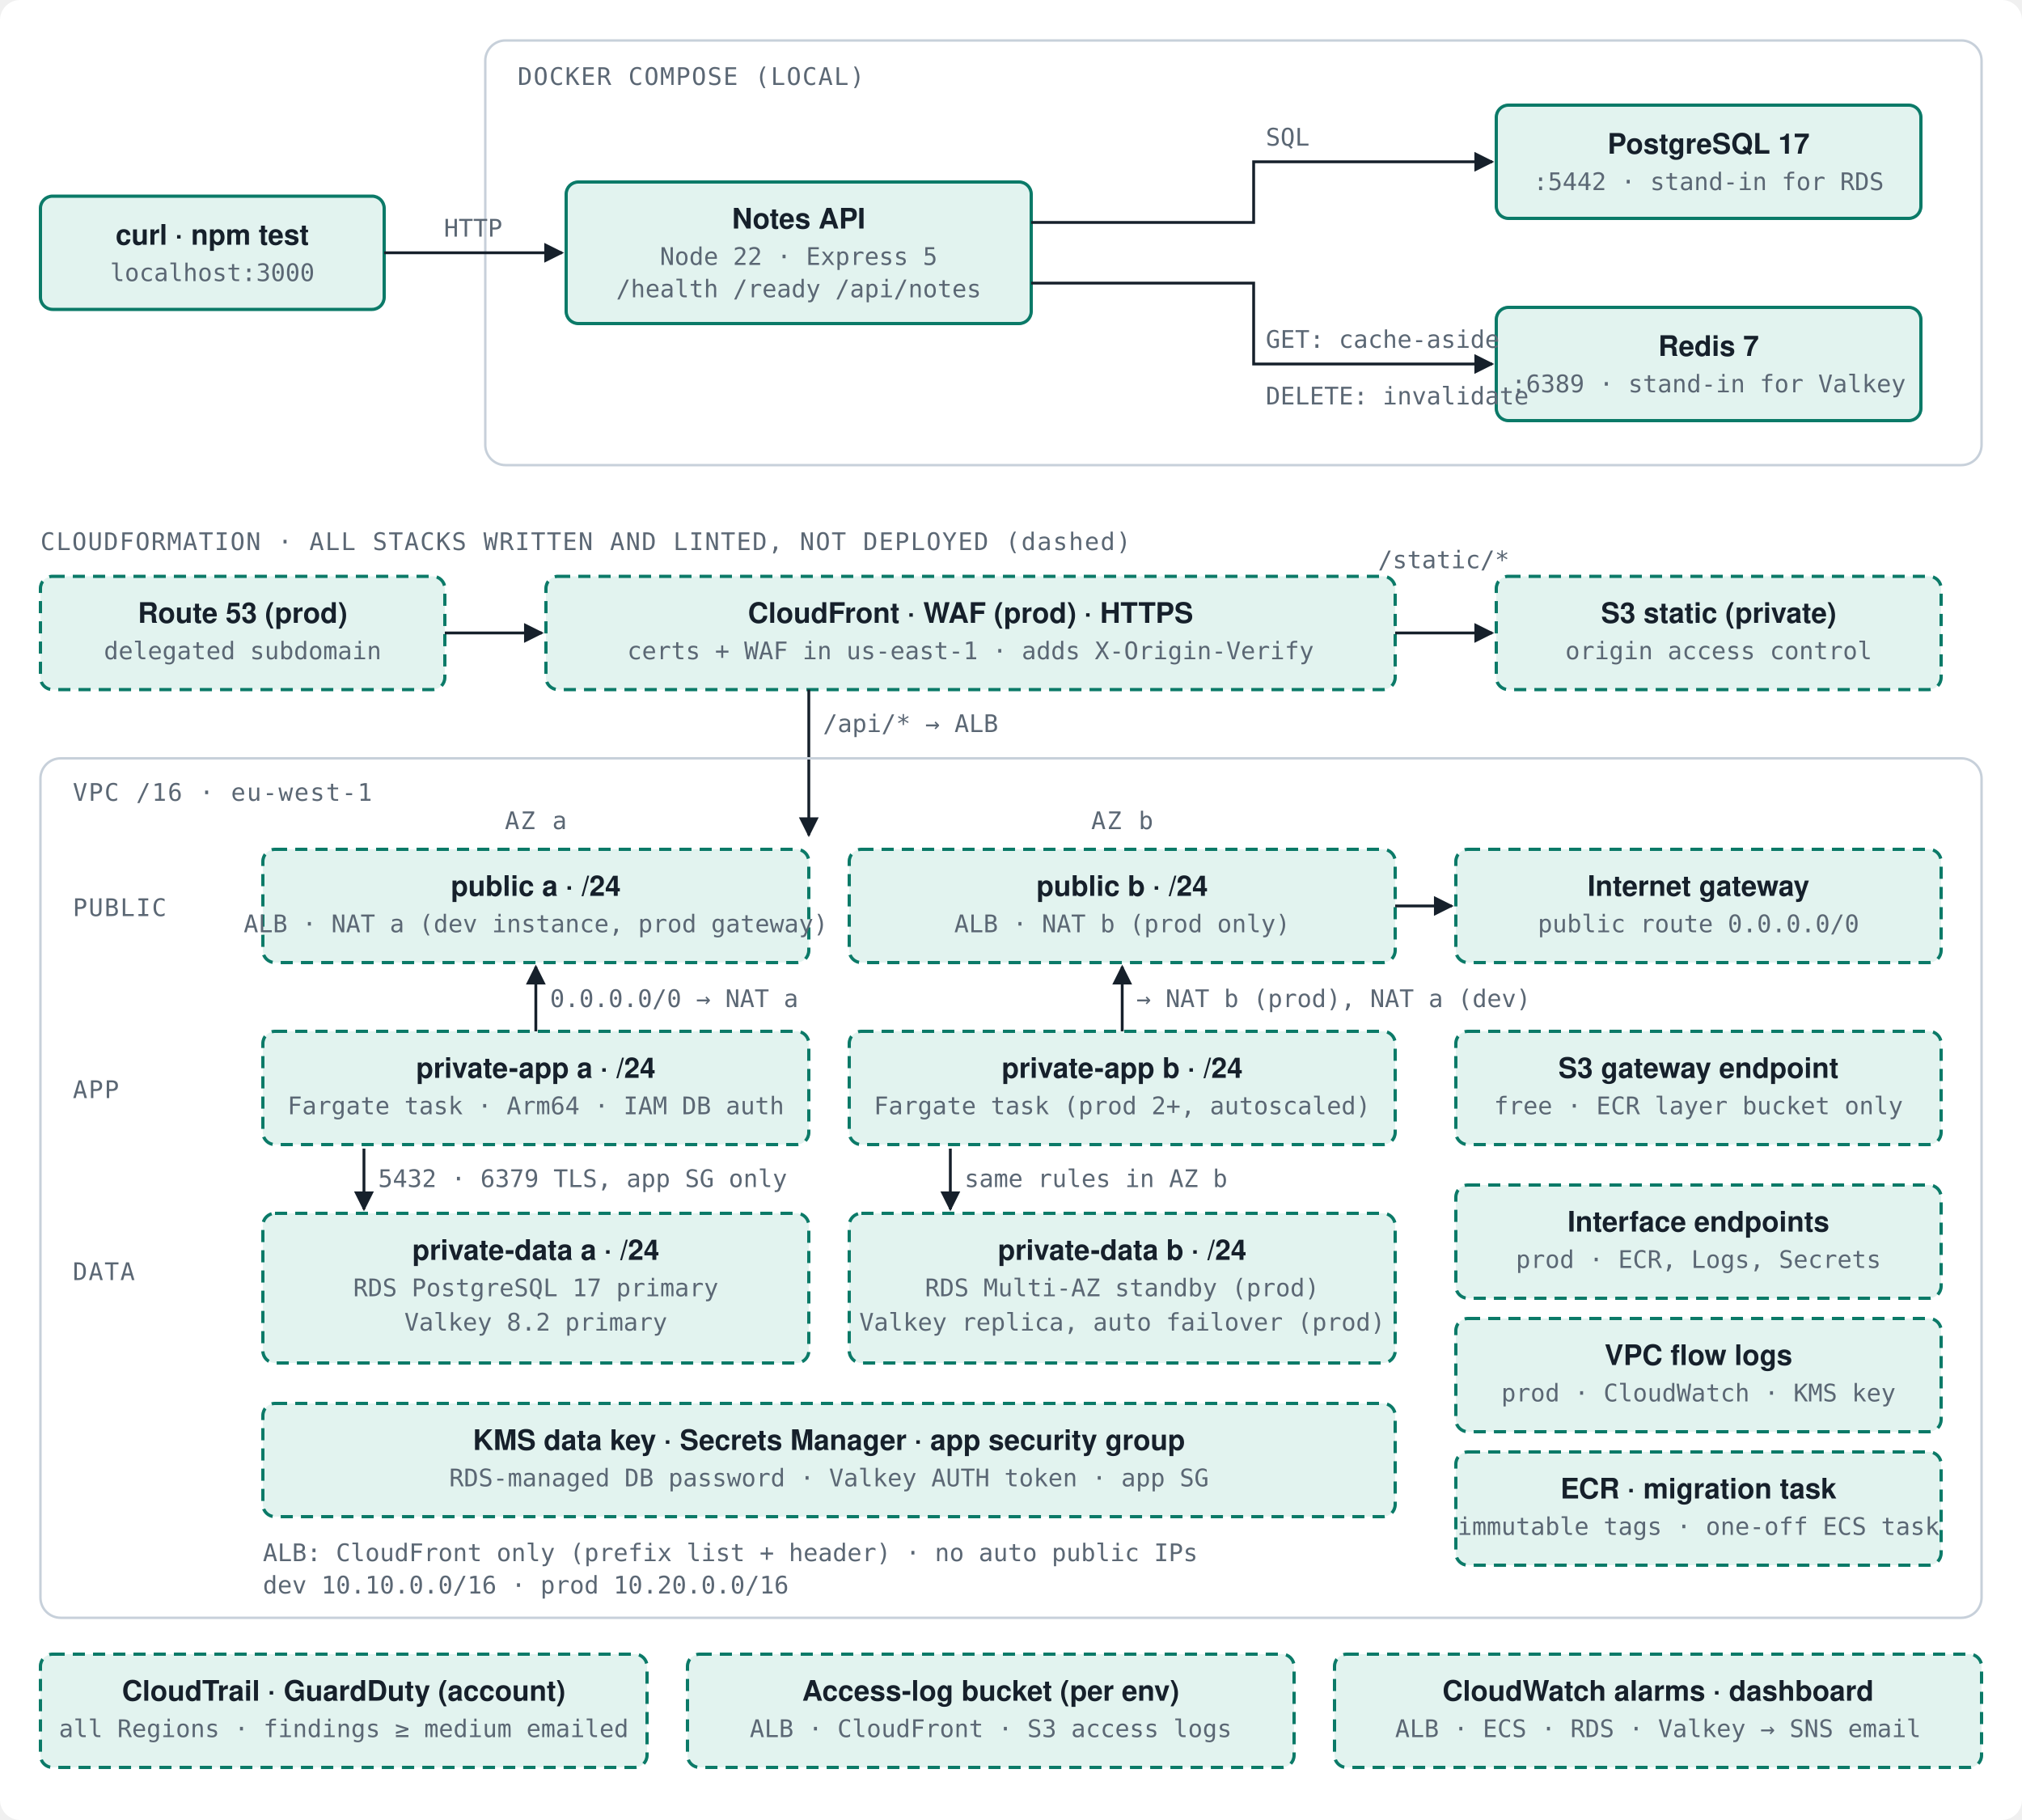
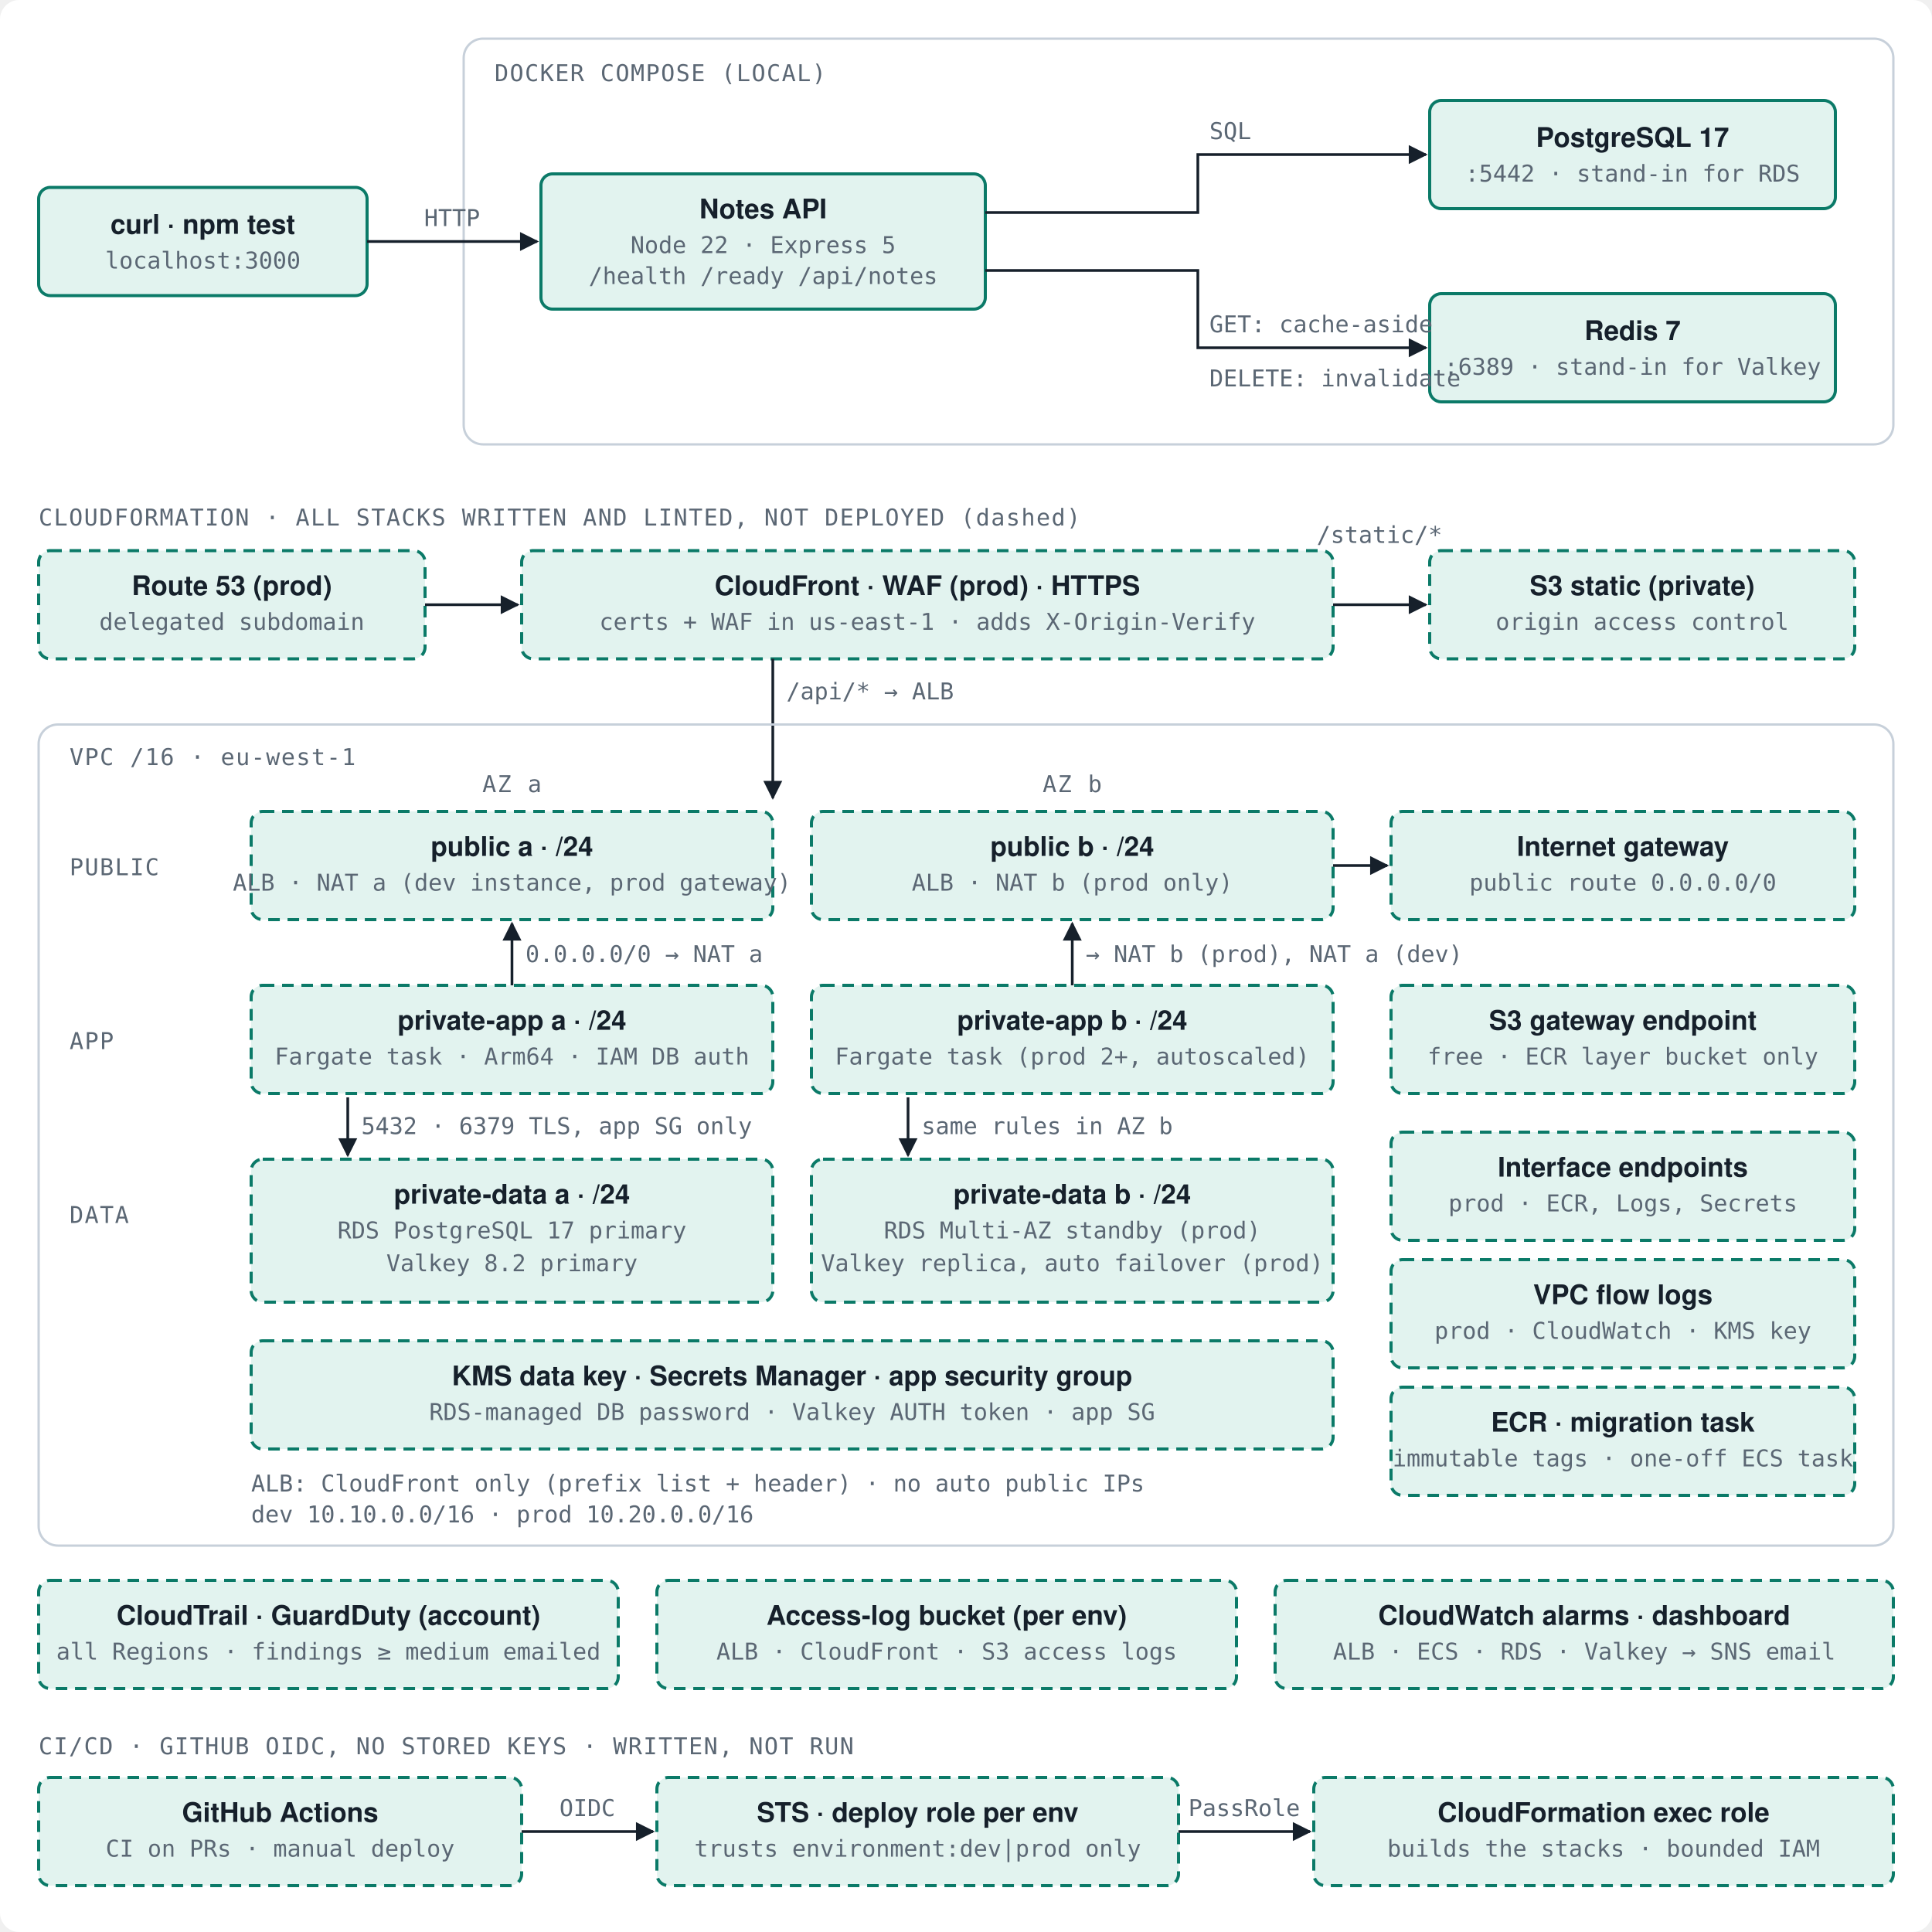
- <svg xmlns="http://www.w3.org/2000/svg" viewBox="0 0 1000 900" width="1000" height="900" role="img" aria-labelledby="title desc">
+ <svg xmlns="http://www.w3.org/2000/svg" viewBox="0 0 1000 1000" width="1000" height="1000" role="img" aria-labelledby="title desc">
  <style>
    .bg { fill: #ffffff; }
    .box { fill: #e2f3ef; stroke: #0b7a68; stroke-width: 1.6; }
    .box.code { stroke-dasharray: 6 4; }
    .zone { fill: none; stroke: #c7d0da; stroke-width: 1.2; }
    .t { fill: #16202b; font: 600 14px "Segoe UI", -apple-system, Helvetica, Arial, sans-serif; }
    .s, .el { fill: #5b6774; font: 12px ui-monospace, "SFMono-Regular", Consolas, monospace; }
    .z { fill: #5b6774; font: 12px ui-monospace, "SFMono-Regular", Consolas, monospace; letter-spacing: .05em; }
    .e { stroke: #16202b; stroke-width: 1.4; fill: none; }
    .head { fill: #16202b; }
    @media (prefers-color-scheme: dark) {
      .bg { fill: #0d1117; }
      .box { fill: #143029; stroke: #45c7ae; }
      .zone { stroke: #30363d; }
      .t { fill: #e6edf3; }
      .s, .el, .z { fill: #9aa5b1; }
      .e { stroke: #e6edf3; }
      .head { fill: #e6edf3; }
    }
  </style>
  <defs>
    <marker id="arrow" viewBox="0 0 10 10" refX="9" refY="5" markerWidth="7" markerHeight="7" orient="auto-start-reverse">
      <path class="head" d="M0,0 L10,5 L0,10 z" />
    </marker>
  </defs>
-   <rect class="bg" width="1000" height="900" rx="10" />
+   <rect class="bg" width="1000" height="1000" rx="10" />
  <rect class="box" x="20" y="97" width="170" height="56" rx="6" />
  <text class="t" x="105" y="121" text-anchor="middle">curl · npm test</text>
  <text class="s" x="105" y="139" text-anchor="middle">localhost:3000</text>
  <rect class="zone" x="240" y="20" width="740" height="210" rx="10" />
  <text class="z" x="256" y="42">DOCKER COMPOSE (LOCAL)</text>
  <rect class="box" x="280" y="90" width="230" height="70" rx="6" />
  <text class="t" x="395" y="113" text-anchor="middle">Notes API</text>
  <text class="s" x="395" y="131" text-anchor="middle">Node 22 · Express 5</text>
  <text class="s" x="395" y="147" text-anchor="middle">/health /ready /api/notes</text>
  <rect class="box" x="740" y="52" width="210" height="56" rx="6" />
  <text class="t" x="845" y="76" text-anchor="middle">PostgreSQL 17</text>
  <text class="s" x="845" y="94" text-anchor="middle">:5442 · stand-in for RDS</text>
  <rect class="box" x="740" y="152" width="210" height="56" rx="6" />
  <text class="t" x="845" y="176" text-anchor="middle">Redis 7</text>
  <text class="s" x="845" y="194" text-anchor="middle">:6389 · stand-in for Valkey</text>
  <line class="e" x1="190" y1="125" x2="278" y2="125" marker-end="url(#arrow)" />
  <text class="el" x="234" y="117" text-anchor="middle">HTTP</text>
  <path class="e" d="M510,110 L620,110 L620,80 L738,80" marker-end="url(#arrow)" />
  <text class="el" x="626" y="72">SQL</text>
  <path class="e" d="M510,140 L620,140 L620,180 L738,180" marker-end="url(#arrow)" />
  <text class="el" x="626" y="172">GET: cache-aside</text>
  <text class="el" x="626" y="200">DELETE: invalidate</text>
  <text class="z" x="20" y="272">CLOUDFORMATION · ALL STACKS WRITTEN AND LINTED, NOT DEPLOYED (dashed)</text>
  <rect class="box code" x="20" y="285" width="200" height="56" rx="6" />
  <text class="t" x="120" y="308" text-anchor="middle">Route 53 (prod)</text>
  <text class="s" x="120" y="326" text-anchor="middle">delegated subdomain</text>
  <rect class="box code" x="270" y="285" width="420" height="56" rx="6" />
  <text class="t" x="480" y="308" text-anchor="middle">CloudFront · WAF (prod) · HTTPS</text>
  <text class="s" x="480" y="326" text-anchor="middle">certs + WAF in us-east-1 · adds X-Origin-Verify</text>
  <rect class="box code" x="740" y="285" width="220" height="56" rx="6" />
  <text class="t" x="850" y="308" text-anchor="middle">S3 static (private)</text>
  <text class="s" x="850" y="326" text-anchor="middle">origin access control</text>
  <line class="e" x1="220" y1="313" x2="268" y2="313" marker-end="url(#arrow)" />
  <line class="e" x1="690" y1="313" x2="738" y2="313" marker-end="url(#arrow)" />
  <text class="el" x="714" y="281" text-anchor="middle">/static/*</text>
  <line class="e" x1="400" y1="341" x2="400" y2="413" marker-end="url(#arrow)" />
  <text class="el" x="407" y="362">/api/* → ALB</text>
  <g transform="translate(0,90)">
    <rect class="zone" x="20" y="285" width="960" height="425" rx="10" />
    <text class="z" x="36" y="306">VPC /16 · eu-west-1</text>
    <text class="z" x="265" y="320" text-anchor="middle">AZ a</text>
    <text class="z" x="555" y="320" text-anchor="middle">AZ b</text>
    <text class="z" x="36" y="363">PUBLIC</text>
    <text class="z" x="36" y="453">APP</text>
    <text class="z" x="36" y="543">DATA</text>
    <rect class="box code" x="130" y="330" width="270" height="56" rx="6" />
    <text class="t" x="265" y="353" text-anchor="middle">public a · /24</text>
    <text class="s" x="265" y="371" text-anchor="middle">ALB · NAT a (dev instance, prod gateway)</text>
    <rect class="box code" x="420" y="330" width="270" height="56" rx="6" />
    <text class="t" x="555" y="353" text-anchor="middle">public b · /24</text>
    <text class="s" x="555" y="371" text-anchor="middle">ALB · NAT b (prod only)</text>
    <rect class="box code" x="720" y="330" width="240" height="56" rx="6" />
    <text class="t" x="840" y="353" text-anchor="middle">Internet gateway</text>
    <text class="s" x="840" y="371" text-anchor="middle">public route 0.0.0.0/0</text>
    <line class="e" x1="690" y1="358" x2="718" y2="358" marker-end="url(#arrow)" />
    <rect class="box code" x="130" y="420" width="270" height="56" rx="6" />
    <text class="t" x="265" y="443" text-anchor="middle">private-app a · /24</text>
    <text class="s" x="265" y="461" text-anchor="middle">Fargate task · Arm64 · IAM DB auth</text>
    <rect class="box code" x="420" y="420" width="270" height="56" rx="6" />
    <text class="t" x="555" y="443" text-anchor="middle">private-app b · /24</text>
    <text class="s" x="555" y="461" text-anchor="middle">Fargate task (prod 2+, autoscaled)</text>
    <line class="e" x1="265" y1="420" x2="265" y2="388" marker-end="url(#arrow)" />
    <text class="el" x="272" y="408">0.0.0.0/0 → NAT a</text>
    <line class="e" x1="555" y1="420" x2="555" y2="388" marker-end="url(#arrow)" />
    <text class="el" x="562" y="408">→ NAT b (prod), NAT a (dev)</text>
    <rect class="box code" x="720" y="420" width="240" height="56" rx="6" />
    <text class="t" x="840" y="443" text-anchor="middle">S3 gateway endpoint</text>
    <text class="s" x="840" y="461" text-anchor="middle">free · ECR layer bucket only</text>
    <rect class="box code" x="130" y="510" width="270" height="74" rx="6" />
    <text class="t" x="265" y="533" text-anchor="middle">private-data a · /24</text>
    <text class="s" x="265" y="551" text-anchor="middle">RDS PostgreSQL 17 primary</text>
    <text class="s" x="265" y="568" text-anchor="middle">Valkey 8.2 primary</text>
    <rect class="box code" x="420" y="510" width="270" height="74" rx="6" />
    <text class="t" x="555" y="533" text-anchor="middle">private-data b · /24</text>
    <text class="s" x="555" y="551" text-anchor="middle">RDS Multi-AZ standby (prod)</text>
    <text class="s" x="555" y="568" text-anchor="middle">Valkey replica, auto failover (prod)</text>
    <line class="e" x1="180" y1="478" x2="180" y2="508" marker-end="url(#arrow)" />
    <line class="e" x1="470" y1="478" x2="470" y2="508" marker-end="url(#arrow)" />
    <text class="el" x="187" y="497">5432 · 6379 TLS, app SG only</text>
    <text class="el" x="477" y="497">same rules in AZ b</text>
    <rect class="box code" x="130" y="604" width="560" height="56" rx="6" />
    <text class="t" x="410" y="627" text-anchor="middle">KMS data key · Secrets Manager · app security group</text>
    <text class="s" x="410" y="645" text-anchor="middle">RDS-managed DB password · Valkey AUTH token · app SG</text>
    <rect class="box code" x="720" y="496" width="240" height="56" rx="6" />
    <text class="t" x="840" y="519" text-anchor="middle">Interface endpoints</text>
    <text class="s" x="840" y="537" text-anchor="middle">prod · ECR, Logs, Secrets</text>
    <rect class="box code" x="720" y="562" width="240" height="56" rx="6" />
    <text class="t" x="840" y="585" text-anchor="middle">VPC flow logs</text>
    <text class="s" x="840" y="603" text-anchor="middle">prod · CloudWatch · KMS key</text>
    <rect class="box code" x="720" y="628" width="240" height="56" rx="6" />
    <text class="t" x="840" y="651" text-anchor="middle">ECR · migration task</text>
    <text class="s" x="840" y="669" text-anchor="middle">immutable tags · one-off ECS task</text>
    <text class="el" x="130" y="682">ALB: CloudFront only (prefix list + header) · no auto public IPs</text>
    <text class="el" x="130" y="698">dev 10.10.0.0/16 · prod 10.20.0.0/16</text>
  </g>
  <rect class="box code" x="20" y="818" width="300" height="56" rx="6" />
  <text class="t" x="170" y="841" text-anchor="middle">CloudTrail · GuardDuty (account)</text>
  <text class="s" x="170" y="859" text-anchor="middle">all Regions · findings ≥ medium emailed</text>
  <rect class="box code" x="340" y="818" width="300" height="56" rx="6" />
  <text class="t" x="490" y="841" text-anchor="middle">Access-log bucket (per env)</text>
  <text class="s" x="490" y="859" text-anchor="middle">ALB · CloudFront · S3 access logs</text>
  <rect class="box code" x="660" y="818" width="320" height="56" rx="6" />
  <text class="t" x="820" y="841" text-anchor="middle">CloudWatch alarms · dashboard</text>
  <text class="s" x="820" y="859" text-anchor="middle">ALB · ECS · RDS · Valkey → SNS email</text>
+   <text class="z" x="20" y="908">CI/CD · GITHUB OIDC, NO STORED KEYS · WRITTEN, NOT RUN</text>
+   <rect class="box code" x="20" y="920" width="250" height="56" rx="6" />
+   <text class="t" x="145" y="943" text-anchor="middle">GitHub Actions</text>
+   <text class="s" x="145" y="961" text-anchor="middle">CI on PRs · manual deploy</text>
+   <rect class="box code" x="340" y="920" width="270" height="56" rx="6" />
+   <text class="t" x="475" y="943" text-anchor="middle">STS · deploy role per env</text>
+   <text class="s" x="475" y="961" text-anchor="middle">trusts environment:dev|prod only</text>
+   <rect class="box code" x="680" y="920" width="300" height="56" rx="6" />
+   <text class="t" x="830" y="943" text-anchor="middle">CloudFormation exec role</text>
+   <text class="s" x="830" y="961" text-anchor="middle">builds the stacks · bounded IAM</text>
+   <line class="e" x1="270" y1="948" x2="338" y2="948" marker-end="url(#arrow)" />
+   <text class="el" x="304" y="940" text-anchor="middle">OIDC</text>
+   <line class="e" x1="610" y1="948" x2="678" y2="948" marker-end="url(#arrow)" />
+   <text class="el" x="644" y="940" text-anchor="middle">PassRole</text>
</svg>
